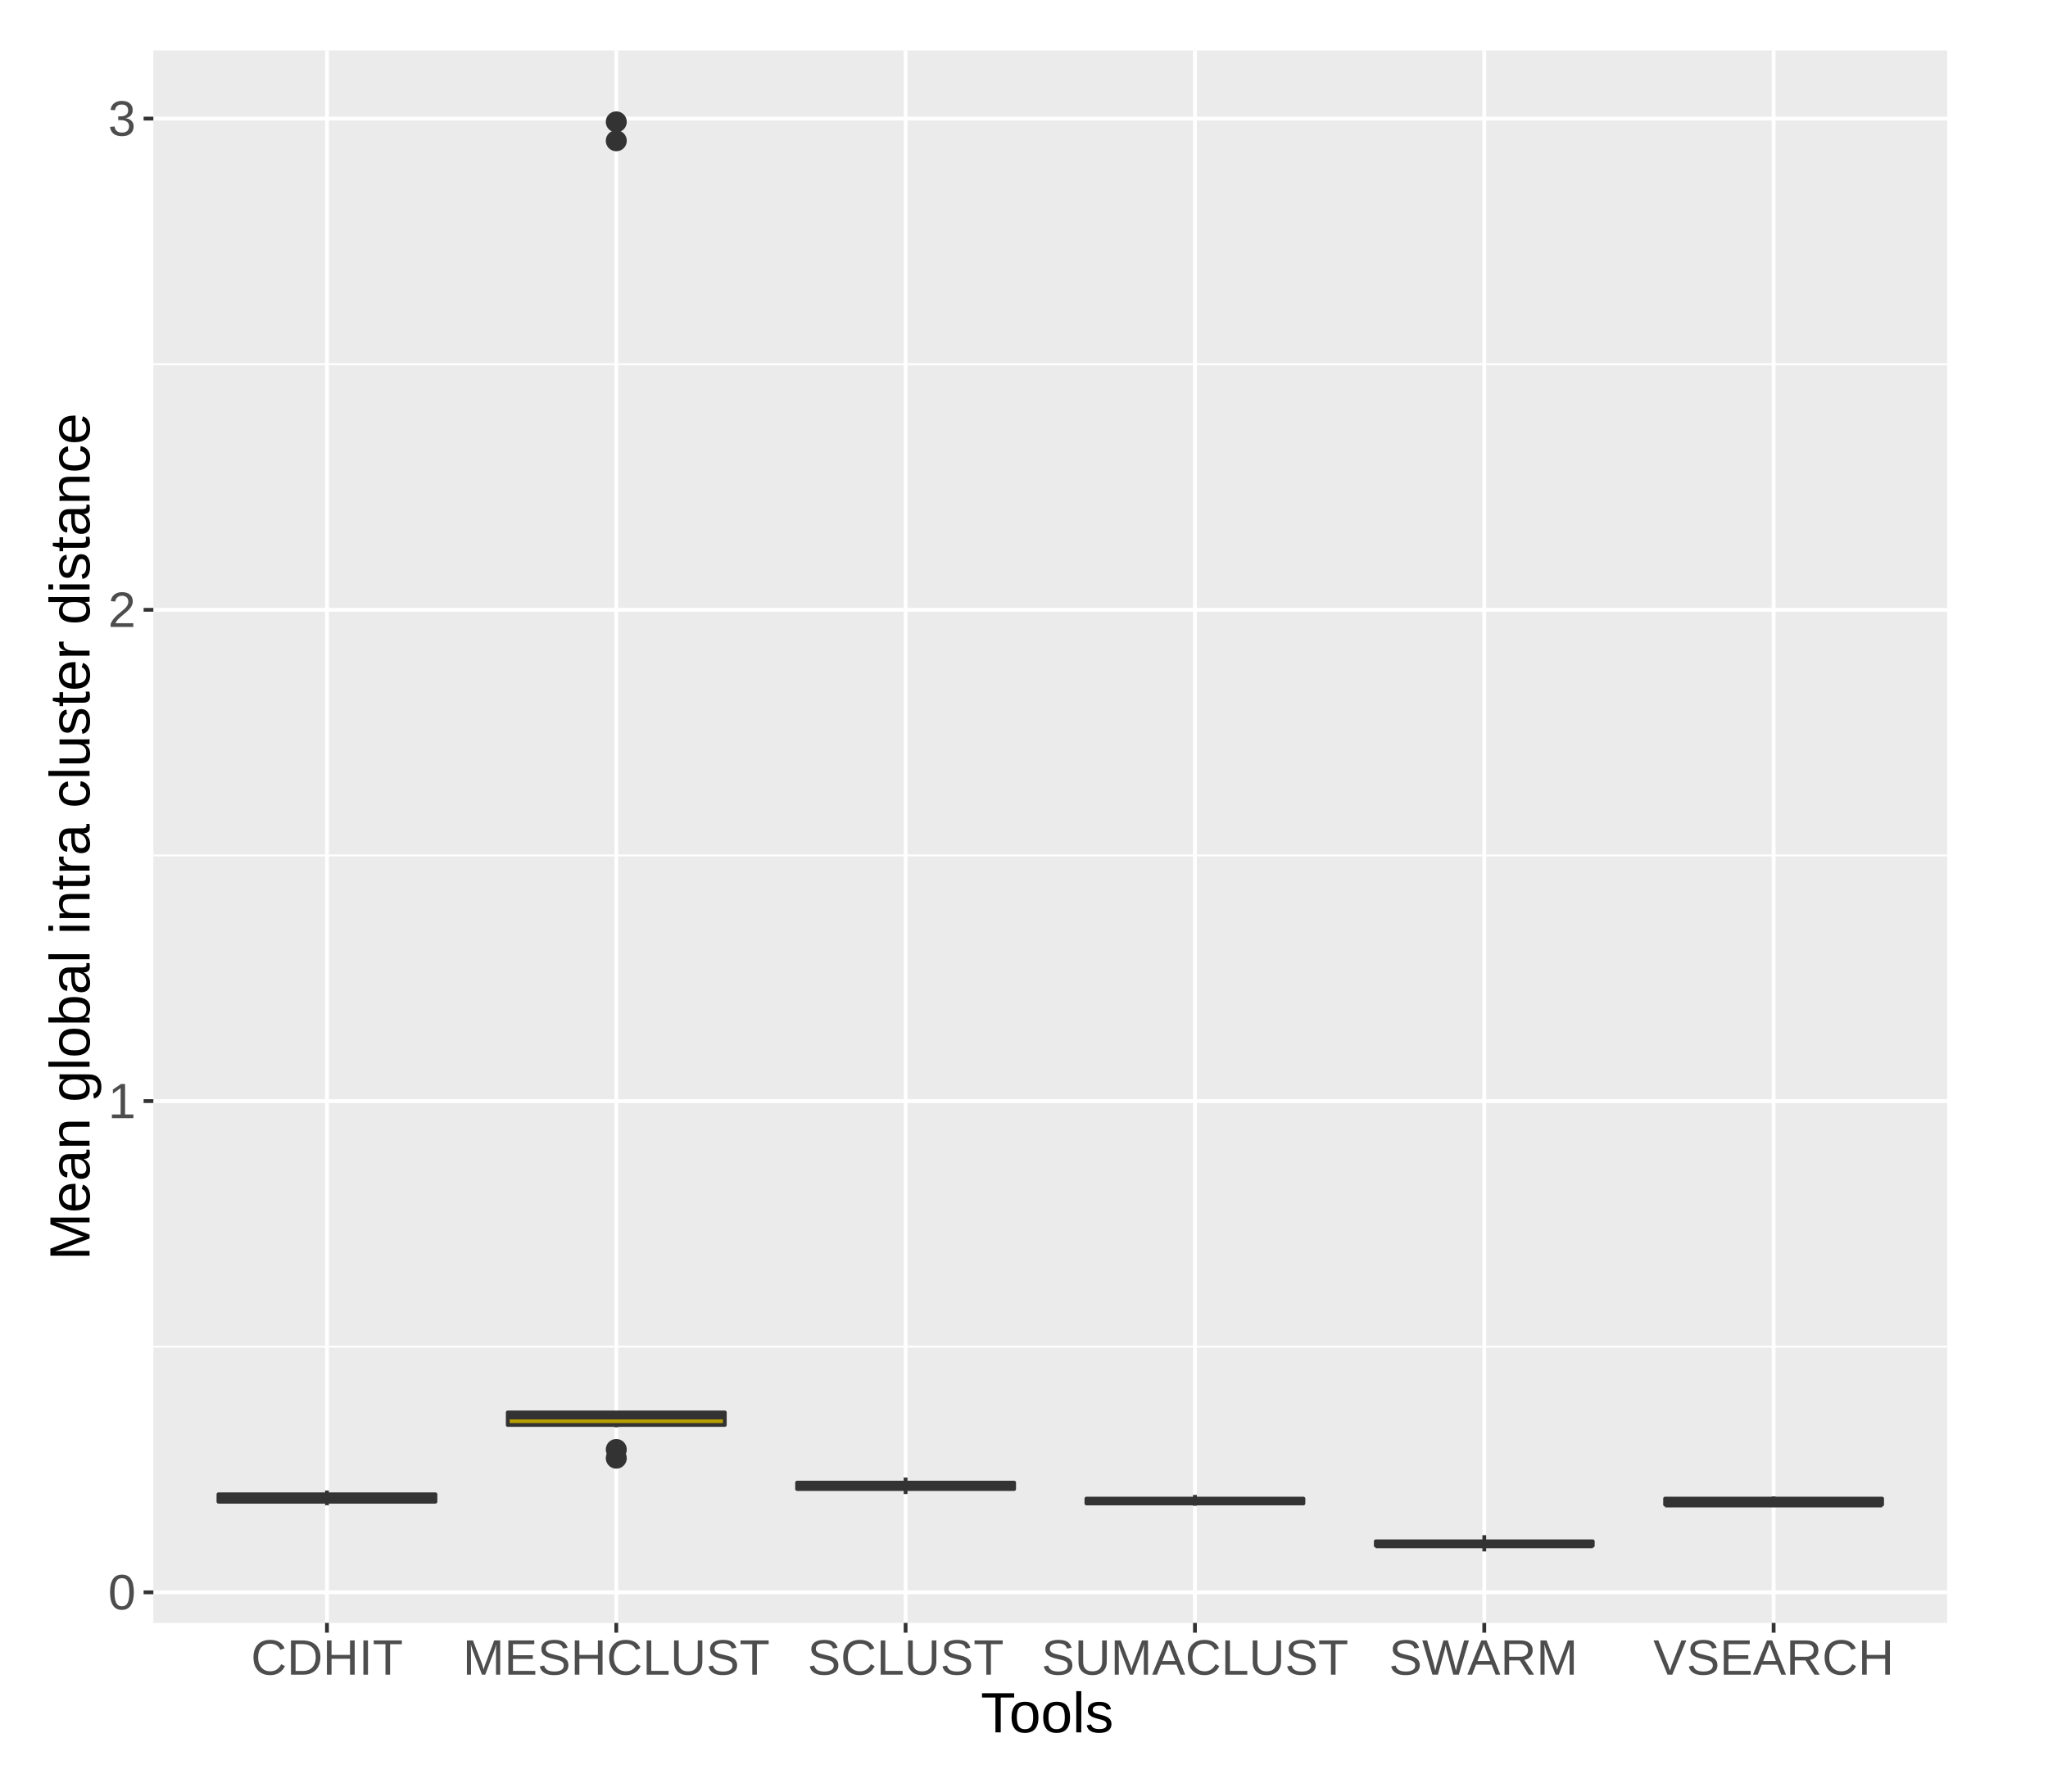
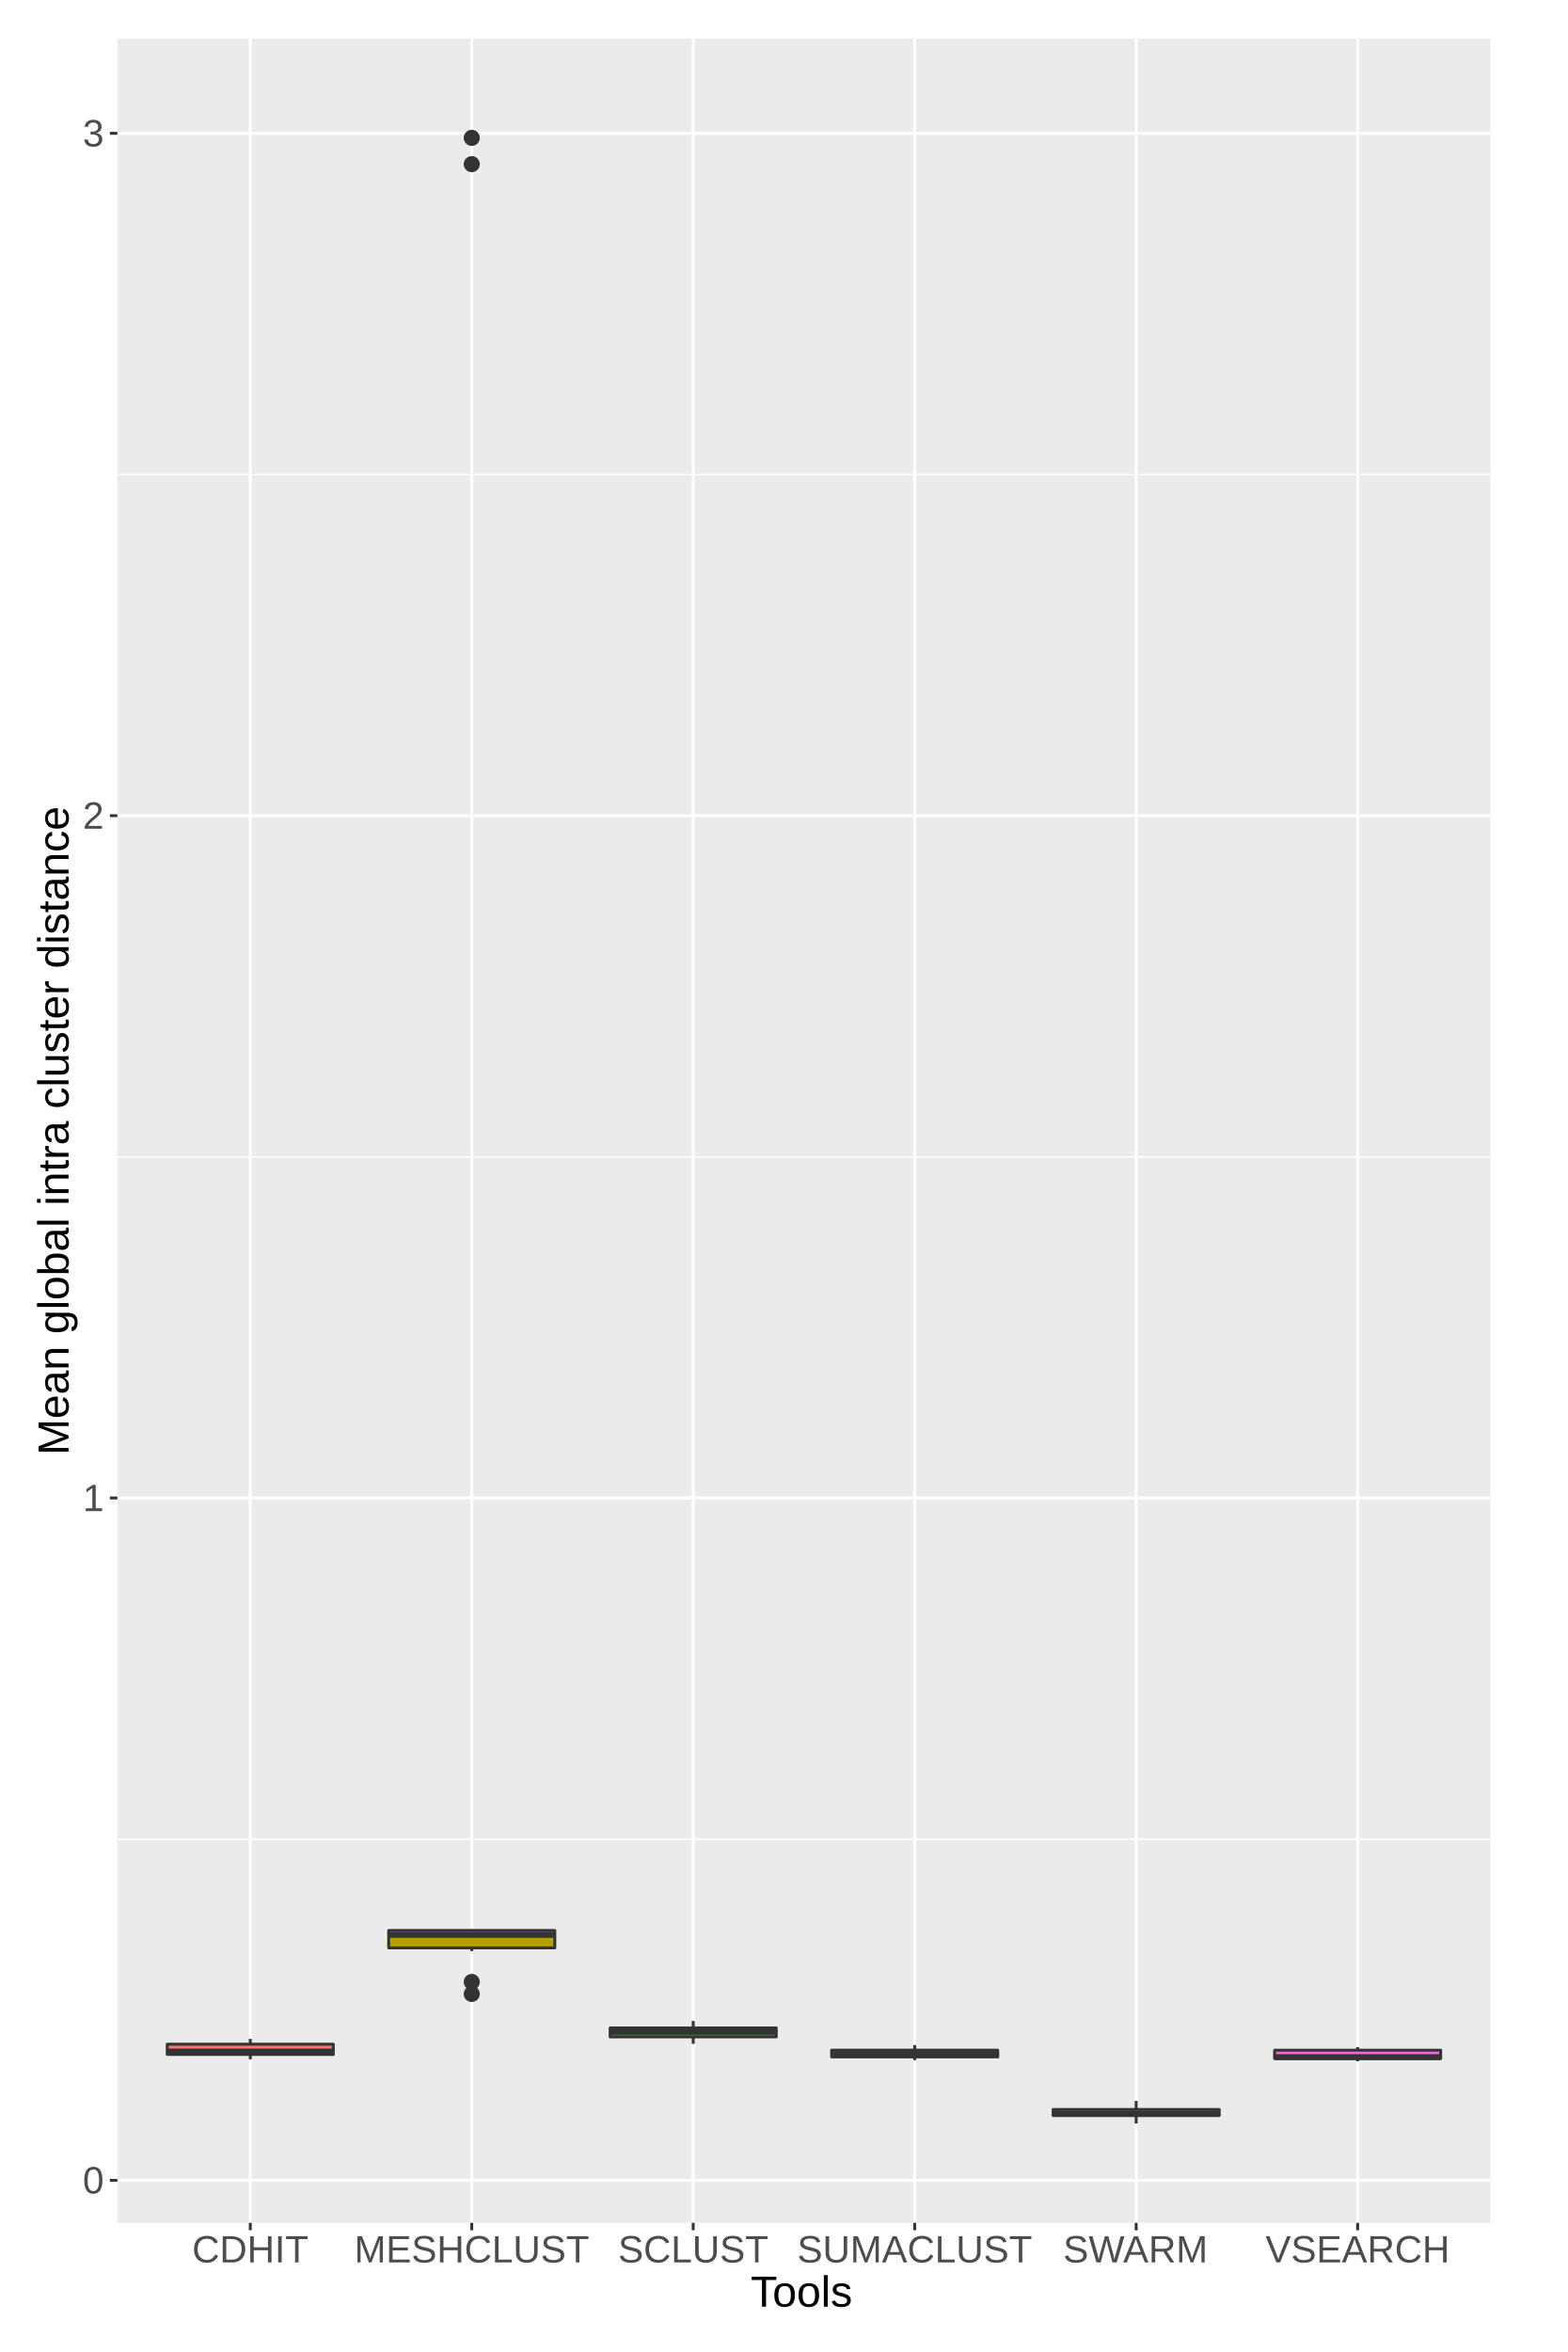
- <svg xmlns="http://www.w3.org/2000/svg" viewBox="0 0 576.00 504.00">
+ <svg xmlns="http://www.w3.org/2000/svg" viewBox="0 0 576.00 864.00">
  <defs>
    <style type="text/css">
    line, polyline, path, rect, circle {
      fill: none;
      stroke: #000000;
      stroke-linecap: round;
      stroke-linejoin: round;
      stroke-miterlimit: 10.00;
    }
  </style>
  </defs>
  <rect width="100%" height="100%" style="stroke: none; fill: #FFFFFF;" />
-   <rect x="0.00" y="0.00" width="576.00" height="504.00" style="stroke-width: 1.07; stroke: #FFFFFF; fill: #FFFFFF;" />
+   <rect x="0.00" y="0.00" width="576.00" height="864.00" style="stroke-width: 1.07; stroke: #FFFFFF; fill: #FFFFFF;" />
  <defs>
-     <clipPath id="cpNDMuMTMwNnw1NDcuNjU0fDQ1Ni41NDZ8MTQuMTczMg==">
-       <rect x="43.13" y="14.17" width="504.52" height="442.37" />
+     <clipPath id="cpNDMuMTMwNnw1NDcuNjU0fDgxNi41NDZ8MTQuMTczMg==">
+       <rect x="43.13" y="14.17" width="504.52" height="802.37" />
    </clipPath>
  </defs>
-   <rect x="43.13" y="14.17" width="504.52" height="442.37" style="stroke-width: 1.07; stroke: none; fill: #EBEBEB;" clip-path="url(#cpNDMuMTMwNnw1NDcuNjU0fDQ1Ni41NDZ8MTQuMTczMg==)" />
-   <polyline points="43.13,378.84 547.65,378.84 " style="stroke-width: 0.53; stroke: #FFFFFF; stroke-linecap: butt;" clip-path="url(#cpNDMuMTMwNnw1NDcuNjU0fDQ1Ni41NDZ8MTQuMTczMg==)" />
-   <polyline points="43.13,240.65 547.65,240.65 " style="stroke-width: 0.53; stroke: #FFFFFF; stroke-linecap: butt;" clip-path="url(#cpNDMuMTMwNnw1NDcuNjU0fDQ1Ni41NDZ8MTQuMTczMg==)" />
-   <polyline points="43.13,102.46 547.65,102.46 " style="stroke-width: 0.53; stroke: #FFFFFF; stroke-linecap: butt;" clip-path="url(#cpNDMuMTMwNnw1NDcuNjU0fDQ1Ni41NDZ8MTQuMTczMg==)" />
-   <polyline points="43.13,447.94 547.65,447.94 " style="stroke-width: 1.07; stroke: #FFFFFF; stroke-linecap: butt;" clip-path="url(#cpNDMuMTMwNnw1NDcuNjU0fDQ1Ni41NDZ8MTQuMTczMg==)" />
-   <polyline points="43.13,309.75 547.65,309.75 " style="stroke-width: 1.07; stroke: #FFFFFF; stroke-linecap: butt;" clip-path="url(#cpNDMuMTMwNnw1NDcuNjU0fDQ1Ni41NDZ8MTQuMTczMg==)" />
-   <polyline points="43.13,171.55 547.65,171.55 " style="stroke-width: 1.07; stroke: #FFFFFF; stroke-linecap: butt;" clip-path="url(#cpNDMuMTMwNnw1NDcuNjU0fDQ1Ni41NDZ8MTQuMTczMg==)" />
-   <polyline points="43.13,33.36 547.65,33.36 " style="stroke-width: 1.07; stroke: #FFFFFF; stroke-linecap: butt;" clip-path="url(#cpNDMuMTMwNnw1NDcuNjU0fDQ1Ni41NDZ8MTQuMTczMg==)" />
-   <polyline points="91.96,456.55 91.96,14.17 " style="stroke-width: 1.07; stroke: #FFFFFF; stroke-linecap: butt;" clip-path="url(#cpNDMuMTMwNnw1NDcuNjU0fDQ1Ni41NDZ8MTQuMTczMg==)" />
-   <polyline points="173.33,456.55 173.33,14.17 " style="stroke-width: 1.07; stroke: #FFFFFF; stroke-linecap: butt;" clip-path="url(#cpNDMuMTMwNnw1NDcuNjU0fDQ1Ni41NDZ8MTQuMTczMg==)" />
-   <polyline points="254.70,456.55 254.70,14.17 " style="stroke-width: 1.07; stroke: #FFFFFF; stroke-linecap: butt;" clip-path="url(#cpNDMuMTMwNnw1NDcuNjU0fDQ1Ni41NDZ8MTQuMTczMg==)" />
-   <polyline points="336.08,456.55 336.08,14.17 " style="stroke-width: 1.07; stroke: #FFFFFF; stroke-linecap: butt;" clip-path="url(#cpNDMuMTMwNnw1NDcuNjU0fDQ1Ni41NDZ8MTQuMTczMg==)" />
-   <polyline points="417.45,456.55 417.45,14.17 " style="stroke-width: 1.07; stroke: #FFFFFF; stroke-linecap: butt;" clip-path="url(#cpNDMuMTMwNnw1NDcuNjU0fDQ1Ni41NDZ8MTQuMTczMg==)" />
-   <polyline points="498.83,456.55 498.83,14.17 " style="stroke-width: 1.07; stroke: #FFFFFF; stroke-linecap: butt;" clip-path="url(#cpNDMuMTMwNnw1NDcuNjU0fDQ1Ni41NDZ8MTQuMTczMg==)" />
-   <line x1="91.96" y1="420.37" x2="91.96" y2="419.29" style="stroke-width: 1.07; stroke: #333333; stroke-linecap: butt;" clip-path="url(#cpNDMuMTMwNnw1NDcuNjU0fDQ1Ni41NDZ8MTQuMTczMg==)" />
-   <line x1="91.96" y1="422.44" x2="91.96" y2="423.44" style="stroke-width: 1.07; stroke: #333333; stroke-linecap: butt;" clip-path="url(#cpNDMuMTMwNnw1NDcuNjU0fDQ1Ni41NDZ8MTQuMTczMg==)" />
-   <polyline points="61.44,420.37 61.44,422.44 122.47,422.44 122.47,420.37 61.44,420.37 " style="stroke-width: 1.07; stroke: #333333; fill: #F8766D;" clip-path="url(#cpNDMuMTMwNnw1NDcuNjU0fDQ1Ni41NDZ8MTQuMTczMg==)" />
-   <line x1="61.44" y1="421.84" x2="122.47" y2="421.84" style="stroke-width: 2.13; stroke: #333333; stroke-linecap: butt;" clip-path="url(#cpNDMuMTMwNnw1NDcuNjU0fDQ1Ni41NDZ8MTQuMTczMg==)" />
-   <circle cx="173.33" cy="410.20" r="1.95pt" style="stroke-width: 0.71; stroke: #333333; fill: #333333;" clip-path="url(#cpNDMuMTMwNnw1NDcuNjU0fDQ1Ni41NDZ8MTQuMTczMg==)" />
-   <circle cx="173.33" cy="39.60" r="1.95pt" style="stroke-width: 0.71; stroke: #333333; fill: #333333;" clip-path="url(#cpNDMuMTMwNnw1NDcuNjU0fDQ1Ni41NDZ8MTQuMTczMg==)" />
-   <circle cx="173.33" cy="407.76" r="1.95pt" style="stroke-width: 0.71; stroke: #333333; fill: #333333;" clip-path="url(#cpNDMuMTMwNnw1NDcuNjU0fDQ1Ni41NDZ8MTQuMTczMg==)" />
-   <circle cx="173.33" cy="34.28" r="1.95pt" style="stroke-width: 0.71; stroke: #333333; fill: #333333;" clip-path="url(#cpNDMuMTMwNnw1NDcuNjU0fDQ1Ni41NDZ8MTQuMTczMg==)" />
-   <line x1="173.33" y1="397.34" x2="173.33" y2="397.11" style="stroke-width: 1.07; stroke: #333333; stroke-linecap: butt;" clip-path="url(#cpNDMuMTMwNnw1NDcuNjU0fDQ1Ni41NDZ8MTQuMTczMg==)" />
-   <line x1="173.33" y1="400.86" x2="173.33" y2="401.51" style="stroke-width: 1.07; stroke: #333333; stroke-linecap: butt;" clip-path="url(#cpNDMuMTMwNnw1NDcuNjU0fDQ1Ni41NDZ8MTQuMTczMg==)" />
-   <polyline points="142.81,397.34 142.81,400.86 203.85,400.86 203.85,397.34 142.81,397.34 " style="stroke-width: 1.07; stroke: #333333; fill: #B79F00;" clip-path="url(#cpNDMuMTMwNnw1NDcuNjU0fDQ1Ni41NDZ8MTQuMTczMg==)" />
-   <line x1="142.81" y1="398.23" x2="203.85" y2="398.23" style="stroke-width: 2.13; stroke: #333333; stroke-linecap: butt;" clip-path="url(#cpNDMuMTMwNnw1NDcuNjU0fDQ1Ni41NDZ8MTQuMTczMg==)" />
-   <line x1="254.70" y1="417.08" x2="254.70" y2="415.66" style="stroke-width: 1.07; stroke: #333333; stroke-linecap: butt;" clip-path="url(#cpNDMuMTMwNnw1NDcuNjU0fDQ1Ni41NDZ8MTQuMTczMg==)" />
-   <line x1="254.70" y1="418.88" x2="254.70" y2="420.30" style="stroke-width: 1.07; stroke: #333333; stroke-linecap: butt;" clip-path="url(#cpNDMuMTMwNnw1NDcuNjU0fDQ1Ni41NDZ8MTQuMTczMg==)" />
-   <polyline points="224.19,417.08 224.19,418.88 285.22,418.88 285.22,417.08 224.19,417.08 " style="stroke-width: 1.07; stroke: #333333; fill: #00BA38;" clip-path="url(#cpNDMuMTMwNnw1NDcuNjU0fDQ1Ni41NDZ8MTQuMTczMg==)" />
-   <line x1="224.19" y1="417.88" x2="285.22" y2="417.88" style="stroke-width: 2.13; stroke: #333333; stroke-linecap: butt;" clip-path="url(#cpNDMuMTMwNnw1NDcuNjU0fDQ1Ni41NDZ8MTQuMTczMg==)" />
-   <line x1="336.08" y1="421.58" x2="336.08" y2="420.54" style="stroke-width: 1.07; stroke: #333333; stroke-linecap: butt;" clip-path="url(#cpNDMuMTMwNnw1NDcuNjU0fDQ1Ni41NDZ8MTQuMTczMg==)" />
-   <line x1="336.08" y1="422.94" x2="336.08" y2="423.60" style="stroke-width: 1.07; stroke: #333333; stroke-linecap: butt;" clip-path="url(#cpNDMuMTMwNnw1NDcuNjU0fDQ1Ni41NDZ8MTQuMTczMg==)" />
-   <polyline points="305.56,421.58 305.56,422.94 366.59,422.94 366.59,421.58 305.56,421.58 " style="stroke-width: 1.07; stroke: #333333; fill: #00BFC4;" clip-path="url(#cpNDMuMTMwNnw1NDcuNjU0fDQ1Ni41NDZ8MTQuMTczMg==)" />
-   <line x1="305.56" y1="422.39" x2="366.59" y2="422.39" style="stroke-width: 2.13; stroke: #333333; stroke-linecap: butt;" clip-path="url(#cpNDMuMTMwNnw1NDcuNjU0fDQ1Ni41NDZ8MTQuMTczMg==)" />
-   <line x1="417.45" y1="433.60" x2="417.45" y2="431.86" style="stroke-width: 1.07; stroke: #333333; stroke-linecap: butt;" clip-path="url(#cpNDMuMTMwNnw1NDcuNjU0fDQ1Ni41NDZ8MTQuMTczMg==)" />
-   <line x1="417.45" y1="434.82" x2="417.45" y2="436.44" style="stroke-width: 1.07; stroke: #333333; stroke-linecap: butt;" clip-path="url(#cpNDMuMTMwNnw1NDcuNjU0fDQ1Ni41NDZ8MTQuMTczMg==)" />
-   <polyline points="386.94,433.60 386.94,434.82 447.97,434.82 447.97,433.60 386.94,433.60 " style="stroke-width: 1.07; stroke: #333333; fill: #619CFF;" clip-path="url(#cpNDMuMTMwNnw1NDcuNjU0fDQ1Ni41NDZ8MTQuMTczMg==)" />
-   <line x1="386.94" y1="434.47" x2="447.97" y2="434.47" style="stroke-width: 2.13; stroke: #333333; stroke-linecap: butt;" clip-path="url(#cpNDMuMTMwNnw1NDcuNjU0fDQ1Ni41NDZ8MTQuMTczMg==)" />
-   <line x1="498.83" y1="421.58" x2="498.83" y2="420.97" style="stroke-width: 1.07; stroke: #333333; stroke-linecap: butt;" clip-path="url(#cpNDMuMTMwNnw1NDcuNjU0fDQ1Ni41NDZ8MTQuMTczMg==)" />
-   <line x1="498.83" y1="423.27" x2="498.83" y2="423.82" style="stroke-width: 1.07; stroke: #333333; stroke-linecap: butt;" clip-path="url(#cpNDMuMTMwNnw1NDcuNjU0fDQ1Ni41NDZ8MTQuMTczMg==)" />
-   <polyline points="468.31,421.58 468.31,423.27 529.34,423.27 529.34,421.58 468.31,421.58 " style="stroke-width: 1.07; stroke: #333333; fill: #F564E3;" clip-path="url(#cpNDMuMTMwNnw1NDcuNjU0fDQ1Ni41NDZ8MTQuMTczMg==)" />
-   <line x1="468.31" y1="422.99" x2="529.34" y2="422.99" style="stroke-width: 2.13; stroke: #333333; stroke-linecap: butt;" clip-path="url(#cpNDMuMTMwNnw1NDcuNjU0fDQ1Ni41NDZ8MTQuMTczMg==)" />
+   <rect x="43.13" y="14.17" width="504.52" height="802.37" style="stroke-width: 1.07; stroke: none; fill: #EBEBEB;" clip-path="url(#cpNDMuMTMwNnw1NDcuNjU0fDgxNi41NDZ8MTQuMTczMg==)" />
+   <polyline points="43.13,675.61 547.65,675.61 " style="stroke-width: 0.53; stroke: #FFFFFF; stroke-linecap: butt;" clip-path="url(#cpNDMuMTMwNnw1NDcuNjU0fDgxNi41NDZ8MTQuMTczMg==)" />
+   <polyline points="43.13,424.95 547.65,424.95 " style="stroke-width: 0.53; stroke: #FFFFFF; stroke-linecap: butt;" clip-path="url(#cpNDMuMTMwNnw1NDcuNjU0fDgxNi41NDZ8MTQuMTczMg==)" />
+   <polyline points="43.13,174.30 547.65,174.30 " style="stroke-width: 0.53; stroke: #FFFFFF; stroke-linecap: butt;" clip-path="url(#cpNDMuMTMwNnw1NDcuNjU0fDgxNi41NDZ8MTQuMTczMg==)" />
+   <polyline points="43.13,800.94 547.65,800.94 " style="stroke-width: 1.07; stroke: #FFFFFF; stroke-linecap: butt;" clip-path="url(#cpNDMuMTMwNnw1NDcuNjU0fDgxNi41NDZ8MTQuMTczMg==)" />
+   <polyline points="43.13,550.28 547.65,550.28 " style="stroke-width: 1.07; stroke: #FFFFFF; stroke-linecap: butt;" clip-path="url(#cpNDMuMTMwNnw1NDcuNjU0fDgxNi41NDZ8MTQuMTczMg==)" />
+   <polyline points="43.13,299.63 547.65,299.63 " style="stroke-width: 1.07; stroke: #FFFFFF; stroke-linecap: butt;" clip-path="url(#cpNDMuMTMwNnw1NDcuNjU0fDgxNi41NDZ8MTQuMTczMg==)" />
+   <polyline points="43.13,48.97 547.65,48.97 " style="stroke-width: 1.07; stroke: #FFFFFF; stroke-linecap: butt;" clip-path="url(#cpNDMuMTMwNnw1NDcuNjU0fDgxNi41NDZ8MTQuMTczMg==)" />
+   <polyline points="91.96,816.55 91.96,14.17 " style="stroke-width: 1.07; stroke: #FFFFFF; stroke-linecap: butt;" clip-path="url(#cpNDMuMTMwNnw1NDcuNjU0fDgxNi41NDZ8MTQuMTczMg==)" />
+   <polyline points="173.33,816.55 173.33,14.17 " style="stroke-width: 1.07; stroke: #FFFFFF; stroke-linecap: butt;" clip-path="url(#cpNDMuMTMwNnw1NDcuNjU0fDgxNi41NDZ8MTQuMTczMg==)" />
+   <polyline points="254.70,816.55 254.70,14.17 " style="stroke-width: 1.07; stroke: #FFFFFF; stroke-linecap: butt;" clip-path="url(#cpNDMuMTMwNnw1NDcuNjU0fDgxNi41NDZ8MTQuMTczMg==)" />
+   <polyline points="336.08,816.55 336.08,14.17 " style="stroke-width: 1.07; stroke: #FFFFFF; stroke-linecap: butt;" clip-path="url(#cpNDMuMTMwNnw1NDcuNjU0fDgxNi41NDZ8MTQuMTczMg==)" />
+   <polyline points="417.45,816.55 417.45,14.17 " style="stroke-width: 1.07; stroke: #FFFFFF; stroke-linecap: butt;" clip-path="url(#cpNDMuMTMwNnw1NDcuNjU0fDgxNi41NDZ8MTQuMTczMg==)" />
+   <polyline points="498.83,816.55 498.83,14.17 " style="stroke-width: 1.07; stroke: #FFFFFF; stroke-linecap: butt;" clip-path="url(#cpNDMuMTMwNnw1NDcuNjU0fDgxNi41NDZ8MTQuMTczMg==)" />
+   <line x1="91.96" y1="750.93" x2="91.96" y2="748.97" style="stroke-width: 1.07; stroke: #333333; stroke-linecap: butt;" clip-path="url(#cpNDMuMTMwNnw1NDcuNjU0fDgxNi41NDZ8MTQuMTczMg==)" />
+   <line x1="91.96" y1="754.69" x2="91.96" y2="756.50" style="stroke-width: 1.07; stroke: #333333; stroke-linecap: butt;" clip-path="url(#cpNDMuMTMwNnw1NDcuNjU0fDgxNi41NDZ8MTQuMTczMg==)" />
+   <polyline points="61.44,750.93 61.44,754.69 122.47,754.69 122.47,750.93 61.44,750.93 " style="stroke-width: 1.07; stroke: #333333; fill: #F8766D;" clip-path="url(#cpNDMuMTMwNnw1NDcuNjU0fDgxNi41NDZ8MTQuMTczMg==)" />
+   <line x1="61.44" y1="753.59" x2="122.47" y2="753.59" style="stroke-width: 2.13; stroke: #333333; stroke-linecap: butt;" clip-path="url(#cpNDMuMTMwNnw1NDcuNjU0fDgxNi41NDZ8MTQuMTczMg==)" />
+   <circle cx="173.33" cy="732.48" r="1.95pt" style="stroke-width: 0.71; stroke: #333333; fill: #333333;" clip-path="url(#cpNDMuMTMwNnw1NDcuNjU0fDgxNi41NDZ8MTQuMTczMg==)" />
+   <circle cx="173.33" cy="60.30" r="1.95pt" style="stroke-width: 0.71; stroke: #333333; fill: #333333;" clip-path="url(#cpNDMuMTMwNnw1NDcuNjU0fDgxNi41NDZ8MTQuMTczMg==)" />
+   <circle cx="173.33" cy="728.06" r="1.95pt" style="stroke-width: 0.71; stroke: #333333; fill: #333333;" clip-path="url(#cpNDMuMTMwNnw1NDcuNjU0fDgxNi41NDZ8MTQuMTczMg==)" />
+   <circle cx="173.33" cy="50.64" r="1.95pt" style="stroke-width: 0.71; stroke: #333333; fill: #333333;" clip-path="url(#cpNDMuMTMwNnw1NDcuNjU0fDgxNi41NDZ8MTQuMTczMg==)" />
+   <line x1="173.33" y1="709.15" x2="173.33" y2="708.74" style="stroke-width: 1.07; stroke: #333333; stroke-linecap: butt;" clip-path="url(#cpNDMuMTMwNnw1NDcuNjU0fDgxNi41NDZ8MTQuMTczMg==)" />
+   <line x1="173.33" y1="715.54" x2="173.33" y2="716.72" style="stroke-width: 1.07; stroke: #333333; stroke-linecap: butt;" clip-path="url(#cpNDMuMTMwNnw1NDcuNjU0fDgxNi41NDZ8MTQuMTczMg==)" />
+   <polyline points="142.81,709.15 142.81,715.54 203.85,715.54 203.85,709.15 142.81,709.15 " style="stroke-width: 1.07; stroke: #333333; fill: #B79F00;" clip-path="url(#cpNDMuMTMwNnw1NDcuNjU0fDgxNi41NDZ8MTQuMTczMg==)" />
+   <line x1="142.81" y1="710.77" x2="203.85" y2="710.77" style="stroke-width: 2.13; stroke: #333333; stroke-linecap: butt;" clip-path="url(#cpNDMuMTMwNnw1NDcuNjU0fDgxNi41NDZ8MTQuMTczMg==)" />
+   <line x1="254.70" y1="744.96" x2="254.70" y2="742.39" style="stroke-width: 1.07; stroke: #333333; stroke-linecap: butt;" clip-path="url(#cpNDMuMTMwNnw1NDcuNjU0fDgxNi41NDZ8MTQuMTczMg==)" />
+   <line x1="254.70" y1="748.24" x2="254.70" y2="750.81" style="stroke-width: 1.07; stroke: #333333; stroke-linecap: butt;" clip-path="url(#cpNDMuMTMwNnw1NDcuNjU0fDgxNi41NDZ8MTQuMTczMg==)" />
+   <polyline points="224.19,744.96 224.19,748.24 285.22,748.24 285.22,744.96 224.19,744.96 " style="stroke-width: 1.07; stroke: #333333; fill: #00BA38;" clip-path="url(#cpNDMuMTMwNnw1NDcuNjU0fDgxNi41NDZ8MTQuMTczMg==)" />
+   <line x1="224.19" y1="746.41" x2="285.22" y2="746.41" style="stroke-width: 2.13; stroke: #333333; stroke-linecap: butt;" clip-path="url(#cpNDMuMTMwNnw1NDcuNjU0fDgxNi41NDZ8MTQuMTczMg==)" />
+   <line x1="336.08" y1="753.12" x2="336.08" y2="751.24" style="stroke-width: 1.07; stroke: #333333; stroke-linecap: butt;" clip-path="url(#cpNDMuMTMwNnw1NDcuNjU0fDgxNi41NDZ8MTQuMTczMg==)" />
+   <line x1="336.08" y1="755.59" x2="336.08" y2="756.79" style="stroke-width: 1.07; stroke: #333333; stroke-linecap: butt;" clip-path="url(#cpNDMuMTMwNnw1NDcuNjU0fDgxNi41NDZ8MTQuMTczMg==)" />
+   <polyline points="305.56,753.12 305.56,755.59 366.59,755.59 366.59,753.12 305.56,753.12 " style="stroke-width: 1.07; stroke: #333333; fill: #00BFC4;" clip-path="url(#cpNDMuMTMwNnw1NDcuNjU0fDgxNi41NDZ8MTQuMTczMg==)" />
+   <line x1="305.56" y1="754.59" x2="366.59" y2="754.59" style="stroke-width: 2.13; stroke: #333333; stroke-linecap: butt;" clip-path="url(#cpNDMuMTMwNnw1NDcuNjU0fDgxNi41NDZ8MTQuMTczMg==)" />
+   <line x1="417.45" y1="774.92" x2="417.45" y2="771.77" style="stroke-width: 1.07; stroke: #333333; stroke-linecap: butt;" clip-path="url(#cpNDMuMTMwNnw1NDcuNjU0fDgxNi41NDZ8MTQuMTczMg==)" />
+   <line x1="417.45" y1="777.15" x2="417.45" y2="780.07" style="stroke-width: 1.07; stroke: #333333; stroke-linecap: butt;" clip-path="url(#cpNDMuMTMwNnw1NDcuNjU0fDgxNi41NDZ8MTQuMTczMg==)" />
+   <polyline points="386.94,774.92 386.94,777.15 447.97,777.15 447.97,774.92 386.94,774.92 " style="stroke-width: 1.07; stroke: #333333; fill: #619CFF;" clip-path="url(#cpNDMuMTMwNnw1NDcuNjU0fDgxNi41NDZ8MTQuMTczMg==)" />
+   <line x1="386.94" y1="776.51" x2="447.97" y2="776.51" style="stroke-width: 2.13; stroke: #333333; stroke-linecap: butt;" clip-path="url(#cpNDMuMTMwNnw1NDcuNjU0fDgxNi41NDZ8MTQuMTczMg==)" />
+   <line x1="498.83" y1="753.13" x2="498.83" y2="752.02" style="stroke-width: 1.07; stroke: #333333; stroke-linecap: butt;" clip-path="url(#cpNDMuMTMwNnw1NDcuNjU0fDgxNi41NDZ8MTQuMTczMg==)" />
+   <line x1="498.83" y1="756.20" x2="498.83" y2="757.20" style="stroke-width: 1.07; stroke: #333333; stroke-linecap: butt;" clip-path="url(#cpNDMuMTMwNnw1NDcuNjU0fDgxNi41NDZ8MTQuMTczMg==)" />
+   <polyline points="468.31,753.13 468.31,756.20 529.34,756.20 529.34,753.13 468.31,753.13 " style="stroke-width: 1.07; stroke: #333333; fill: #F564E3;" clip-path="url(#cpNDMuMTMwNnw1NDcuNjU0fDgxNi41NDZ8MTQuMTczMg==)" />
+   <line x1="468.31" y1="755.68" x2="529.34" y2="755.68" style="stroke-width: 2.13; stroke: #333333; stroke-linecap: butt;" clip-path="url(#cpNDMuMTMwNnw1NDcuNjU0fDgxNi41NDZ8MTQuMTczMg==)" />
  <defs>
-     <clipPath id="cpMHw1NzZ8NTA0fDA=">
-       <rect x="0.00" y="0.00" width="576.00" height="504.00" />
+     <clipPath id="cpMHw1NzZ8ODY0fDA=">
+       <rect x="0.00" y="0.00" width="576.00" height="864.00" />
    </clipPath>
  </defs>
-   <g clip-path="url(#cpMHw1NzZ8NTA0fDA=)">
-     <text x="30.41" y="452.75" style="font-size: 14.00px; fill: #4D4D4D; font-family: Liberation Sans;" textLength="7.79px" lengthAdjust="spacingAndGlyphs">0</text>
+   <g clip-path="url(#cpMHw1NzZ8ODY0fDA=)">
+     <text x="30.41" y="805.75" style="font-size: 14.00px; fill: #4D4D4D; font-family: Liberation Sans;" textLength="7.79px" lengthAdjust="spacingAndGlyphs">0</text>
  </g>
-   <g clip-path="url(#cpMHw1NzZ8NTA0fDA=)">
-     <text x="30.41" y="314.56" style="font-size: 14.00px; fill: #4D4D4D; font-family: Liberation Sans;" textLength="7.79px" lengthAdjust="spacingAndGlyphs">1</text>
+   <g clip-path="url(#cpMHw1NzZ8ODY0fDA=)">
+     <text x="30.41" y="555.10" style="font-size: 14.00px; fill: #4D4D4D; font-family: Liberation Sans;" textLength="7.79px" lengthAdjust="spacingAndGlyphs">1</text>
  </g>
-   <g clip-path="url(#cpMHw1NzZ8NTA0fDA=)">
-     <text x="30.41" y="176.36" style="font-size: 14.00px; fill: #4D4D4D; font-family: Liberation Sans;" textLength="7.79px" lengthAdjust="spacingAndGlyphs">2</text>
+   <g clip-path="url(#cpMHw1NzZ8ODY0fDA=)">
+     <text x="30.41" y="304.44" style="font-size: 14.00px; fill: #4D4D4D; font-family: Liberation Sans;" textLength="7.79px" lengthAdjust="spacingAndGlyphs">2</text>
  </g>
-   <g clip-path="url(#cpMHw1NzZ8NTA0fDA=)">
-     <text x="30.41" y="38.17" style="font-size: 14.00px; fill: #4D4D4D; font-family: Liberation Sans;" textLength="7.79px" lengthAdjust="spacingAndGlyphs">3</text>
+   <g clip-path="url(#cpMHw1NzZ8ODY0fDA=)">
+     <text x="30.41" y="53.78" style="font-size: 14.00px; fill: #4D4D4D; font-family: Liberation Sans;" textLength="7.79px" lengthAdjust="spacingAndGlyphs">3</text>
  </g>
-   <polyline points="40.39,447.94 43.13,447.94 " style="stroke-width: 1.07; stroke: #333333; stroke-linecap: butt;" clip-path="url(#cpMHw1NzZ8NTA0fDA=)" />
-   <polyline points="40.39,309.75 43.13,309.75 " style="stroke-width: 1.07; stroke: #333333; stroke-linecap: butt;" clip-path="url(#cpMHw1NzZ8NTA0fDA=)" />
-   <polyline points="40.39,171.55 43.13,171.55 " style="stroke-width: 1.07; stroke: #333333; stroke-linecap: butt;" clip-path="url(#cpMHw1NzZ8NTA0fDA=)" />
-   <polyline points="40.39,33.36 43.13,33.36 " style="stroke-width: 1.07; stroke: #333333; stroke-linecap: butt;" clip-path="url(#cpMHw1NzZ8NTA0fDA=)" />
-   <polyline points="91.96,459.29 91.96,456.55 " style="stroke-width: 1.07; stroke: #333333; stroke-linecap: butt;" clip-path="url(#cpMHw1NzZ8NTA0fDA=)" />
-   <polyline points="173.33,459.29 173.33,456.55 " style="stroke-width: 1.07; stroke: #333333; stroke-linecap: butt;" clip-path="url(#cpMHw1NzZ8NTA0fDA=)" />
-   <polyline points="254.70,459.29 254.70,456.55 " style="stroke-width: 1.07; stroke: #333333; stroke-linecap: butt;" clip-path="url(#cpMHw1NzZ8NTA0fDA=)" />
-   <polyline points="336.08,459.29 336.08,456.55 " style="stroke-width: 1.07; stroke: #333333; stroke-linecap: butt;" clip-path="url(#cpMHw1NzZ8NTA0fDA=)" />
-   <polyline points="417.45,459.29 417.45,456.55 " style="stroke-width: 1.07; stroke: #333333; stroke-linecap: butt;" clip-path="url(#cpMHw1NzZ8NTA0fDA=)" />
-   <polyline points="498.83,459.29 498.83,456.55 " style="stroke-width: 1.07; stroke: #333333; stroke-linecap: butt;" clip-path="url(#cpMHw1NzZ8NTA0fDA=)" />
-   <g clip-path="url(#cpMHw1NzZ8NTA0fDA=)">
-     <text x="70.57" y="471.10" style="font-size: 14.00px; fill: #4D4D4D; font-family: Liberation Sans;" textLength="42.77px" lengthAdjust="spacingAndGlyphs">CDHIT</text>
+   <polyline points="40.39,800.94 43.13,800.94 " style="stroke-width: 1.07; stroke: #333333; stroke-linecap: butt;" clip-path="url(#cpMHw1NzZ8ODY0fDA=)" />
+   <polyline points="40.39,550.28 43.13,550.28 " style="stroke-width: 1.07; stroke: #333333; stroke-linecap: butt;" clip-path="url(#cpMHw1NzZ8ODY0fDA=)" />
+   <polyline points="40.39,299.63 43.13,299.63 " style="stroke-width: 1.07; stroke: #333333; stroke-linecap: butt;" clip-path="url(#cpMHw1NzZ8ODY0fDA=)" />
+   <polyline points="40.39,48.97 43.13,48.97 " style="stroke-width: 1.07; stroke: #333333; stroke-linecap: butt;" clip-path="url(#cpMHw1NzZ8ODY0fDA=)" />
+   <polyline points="91.96,819.29 91.96,816.55 " style="stroke-width: 1.07; stroke: #333333; stroke-linecap: butt;" clip-path="url(#cpMHw1NzZ8ODY0fDA=)" />
+   <polyline points="173.33,819.29 173.33,816.55 " style="stroke-width: 1.07; stroke: #333333; stroke-linecap: butt;" clip-path="url(#cpMHw1NzZ8ODY0fDA=)" />
+   <polyline points="254.70,819.29 254.70,816.55 " style="stroke-width: 1.07; stroke: #333333; stroke-linecap: butt;" clip-path="url(#cpMHw1NzZ8ODY0fDA=)" />
+   <polyline points="336.08,819.29 336.08,816.55 " style="stroke-width: 1.07; stroke: #333333; stroke-linecap: butt;" clip-path="url(#cpMHw1NzZ8ODY0fDA=)" />
+   <polyline points="417.45,819.29 417.45,816.55 " style="stroke-width: 1.07; stroke: #333333; stroke-linecap: butt;" clip-path="url(#cpMHw1NzZ8ODY0fDA=)" />
+   <polyline points="498.83,819.29 498.83,816.55 " style="stroke-width: 1.07; stroke: #333333; stroke-linecap: butt;" clip-path="url(#cpMHw1NzZ8ODY0fDA=)" />
+   <g clip-path="url(#cpMHw1NzZ8ODY0fDA=)">
+     <text x="70.57" y="831.10" style="font-size: 14.00px; fill: #4D4D4D; font-family: Liberation Sans;" textLength="42.77px" lengthAdjust="spacingAndGlyphs">CDHIT</text>
  </g>
-   <g clip-path="url(#cpMHw1NzZ8NTA0fDA=)">
-     <text x="130.16" y="471.10" style="font-size: 14.00px; fill: #4D4D4D; font-family: Liberation Sans;" textLength="86.34px" lengthAdjust="spacingAndGlyphs">MESHCLUST</text>
+   <g clip-path="url(#cpMHw1NzZ8ODY0fDA=)">
+     <text x="130.16" y="831.10" style="font-size: 14.00px; fill: #4D4D4D; font-family: Liberation Sans;" textLength="86.34px" lengthAdjust="spacingAndGlyphs">MESHCLUST</text>
  </g>
-   <g clip-path="url(#cpMHw1NzZ8NTA0fDA=)">
-     <text x="227.09" y="471.10" style="font-size: 14.00px; fill: #4D4D4D; font-family: Liberation Sans;" textLength="55.23px" lengthAdjust="spacingAndGlyphs">SCLUST</text>
+   <g clip-path="url(#cpMHw1NzZ8ODY0fDA=)">
+     <text x="227.09" y="831.10" style="font-size: 14.00px; fill: #4D4D4D; font-family: Liberation Sans;" textLength="55.23px" lengthAdjust="spacingAndGlyphs">SCLUST</text>
  </g>
-   <g clip-path="url(#cpMHw1NzZ8NTA0fDA=)">
-     <text x="292.91" y="471.10" style="font-size: 14.00px; fill: #4D4D4D; font-family: Liberation Sans;" textLength="86.34px" lengthAdjust="spacingAndGlyphs">SUMACLUST</text>
+   <g clip-path="url(#cpMHw1NzZ8ODY0fDA=)">
+     <text x="292.91" y="831.10" style="font-size: 14.00px; fill: #4D4D4D; font-family: Liberation Sans;" textLength="86.34px" lengthAdjust="spacingAndGlyphs">SUMACLUST</text>
  </g>
-   <g clip-path="url(#cpMHw1NzZ8NTA0fDA=)">
-     <text x="390.62" y="471.10" style="font-size: 14.00px; fill: #4D4D4D; font-family: Liberation Sans;" textLength="53.66px" lengthAdjust="spacingAndGlyphs">SWARM</text>
+   <g clip-path="url(#cpMHw1NzZ8ODY0fDA=)">
+     <text x="390.62" y="831.10" style="font-size: 14.00px; fill: #4D4D4D; font-family: Liberation Sans;" textLength="53.66px" lengthAdjust="spacingAndGlyphs">SWARM</text>
  </g>
-   <g clip-path="url(#cpMHw1NzZ8NTA0fDA=)">
-     <text x="464.99" y="471.10" style="font-size: 14.00px; fill: #4D4D4D; font-family: Liberation Sans;" textLength="67.68px" lengthAdjust="spacingAndGlyphs">VSEARCH</text>
+   <g clip-path="url(#cpMHw1NzZ8ODY0fDA=)">
+     <text x="464.99" y="831.10" style="font-size: 14.00px; fill: #4D4D4D; font-family: Liberation Sans;" textLength="67.68px" lengthAdjust="spacingAndGlyphs">VSEARCH</text>
  </g>
-   <g clip-path="url(#cpMHw1NzZ8NTA0fDA=)">
-     <text x="275.83" y="487.34" style="font-size: 16.00px; font-family: Liberation Sans;" textLength="39.12px" lengthAdjust="spacingAndGlyphs">Tools</text>
+   <g clip-path="url(#cpMHw1NzZ8ODY0fDA=)">
+     <text x="275.83" y="847.34" style="font-size: 16.00px; font-family: Liberation Sans;" textLength="39.12px" lengthAdjust="spacingAndGlyphs">Tools</text>
  </g>
-   <g clip-path="url(#cpMHw1NzZ8NTA0fDA=)">
-     <text transform="translate(25.19,354.54) rotate(-90)" style="font-size: 16.00px; font-family: Liberation Sans;" textLength="238.35px" lengthAdjust="spacingAndGlyphs">Mean global intra cluster distance</text>
+   <g clip-path="url(#cpMHw1NzZ8ODY0fDA=)">
+     <text transform="translate(25.19,534.54) rotate(-90)" style="font-size: 16.00px; font-family: Liberation Sans;" textLength="238.35px" lengthAdjust="spacingAndGlyphs">Mean global intra cluster distance</text>
  </g>
</svg>
